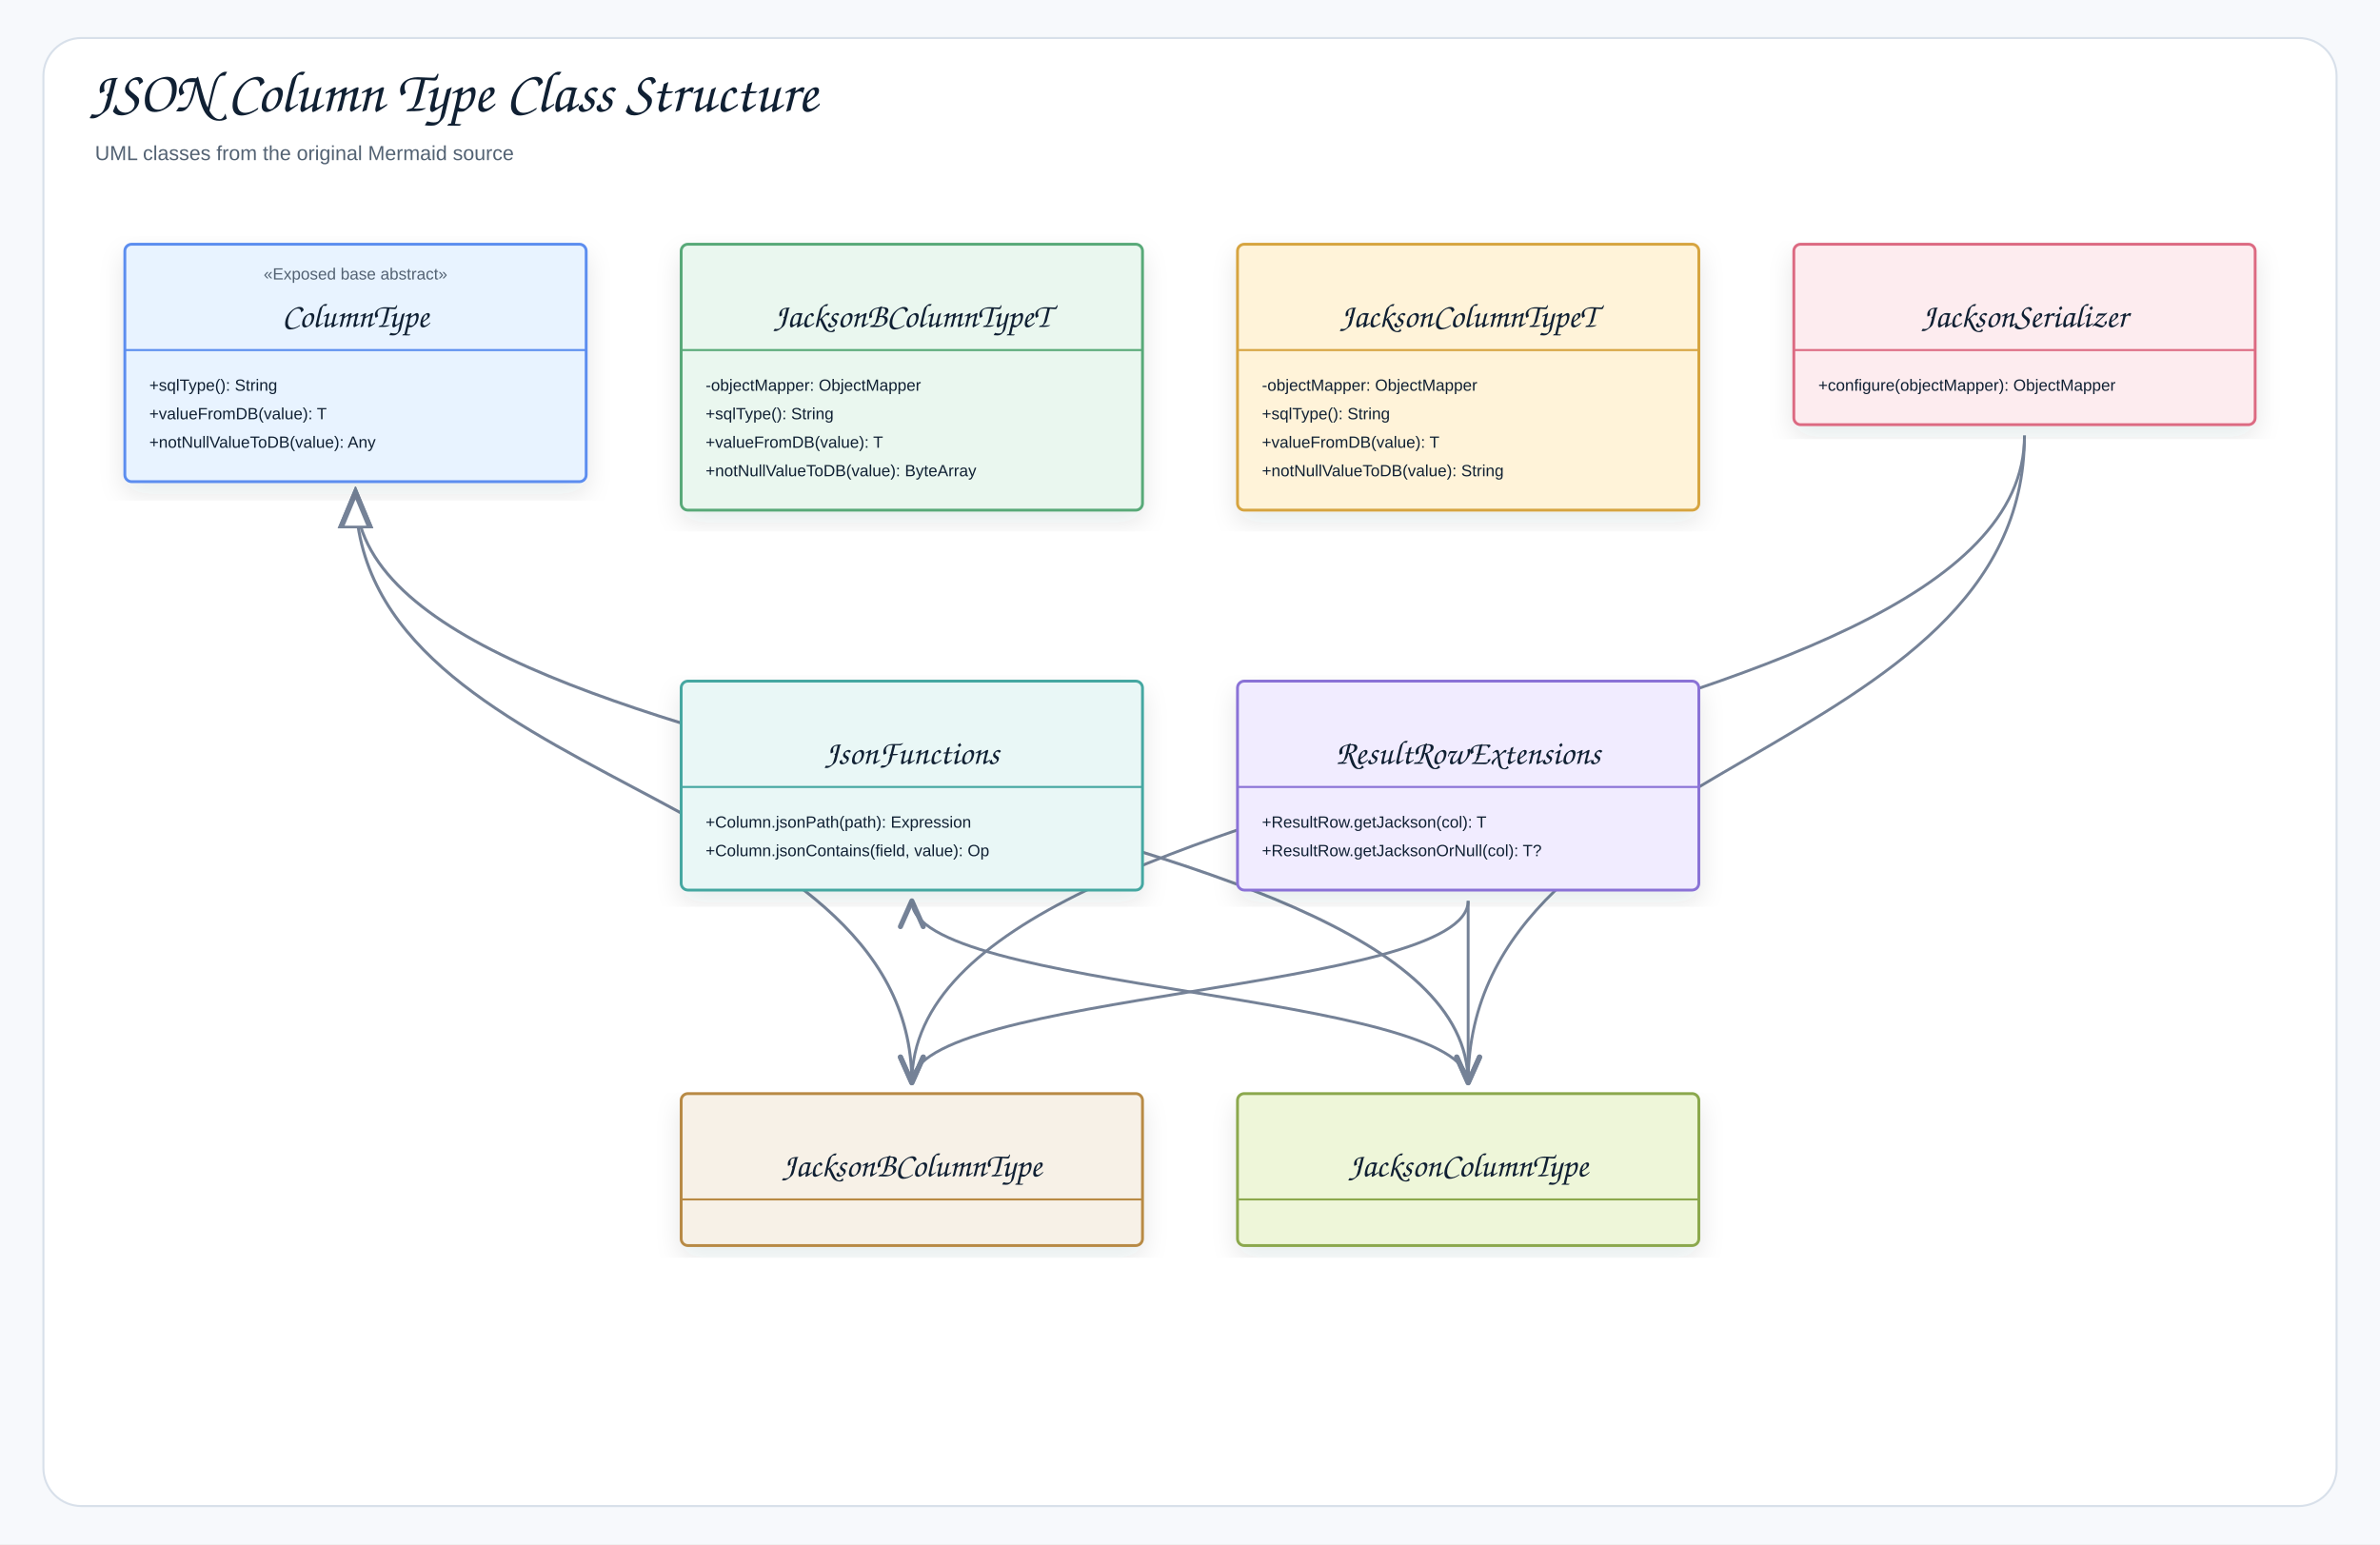
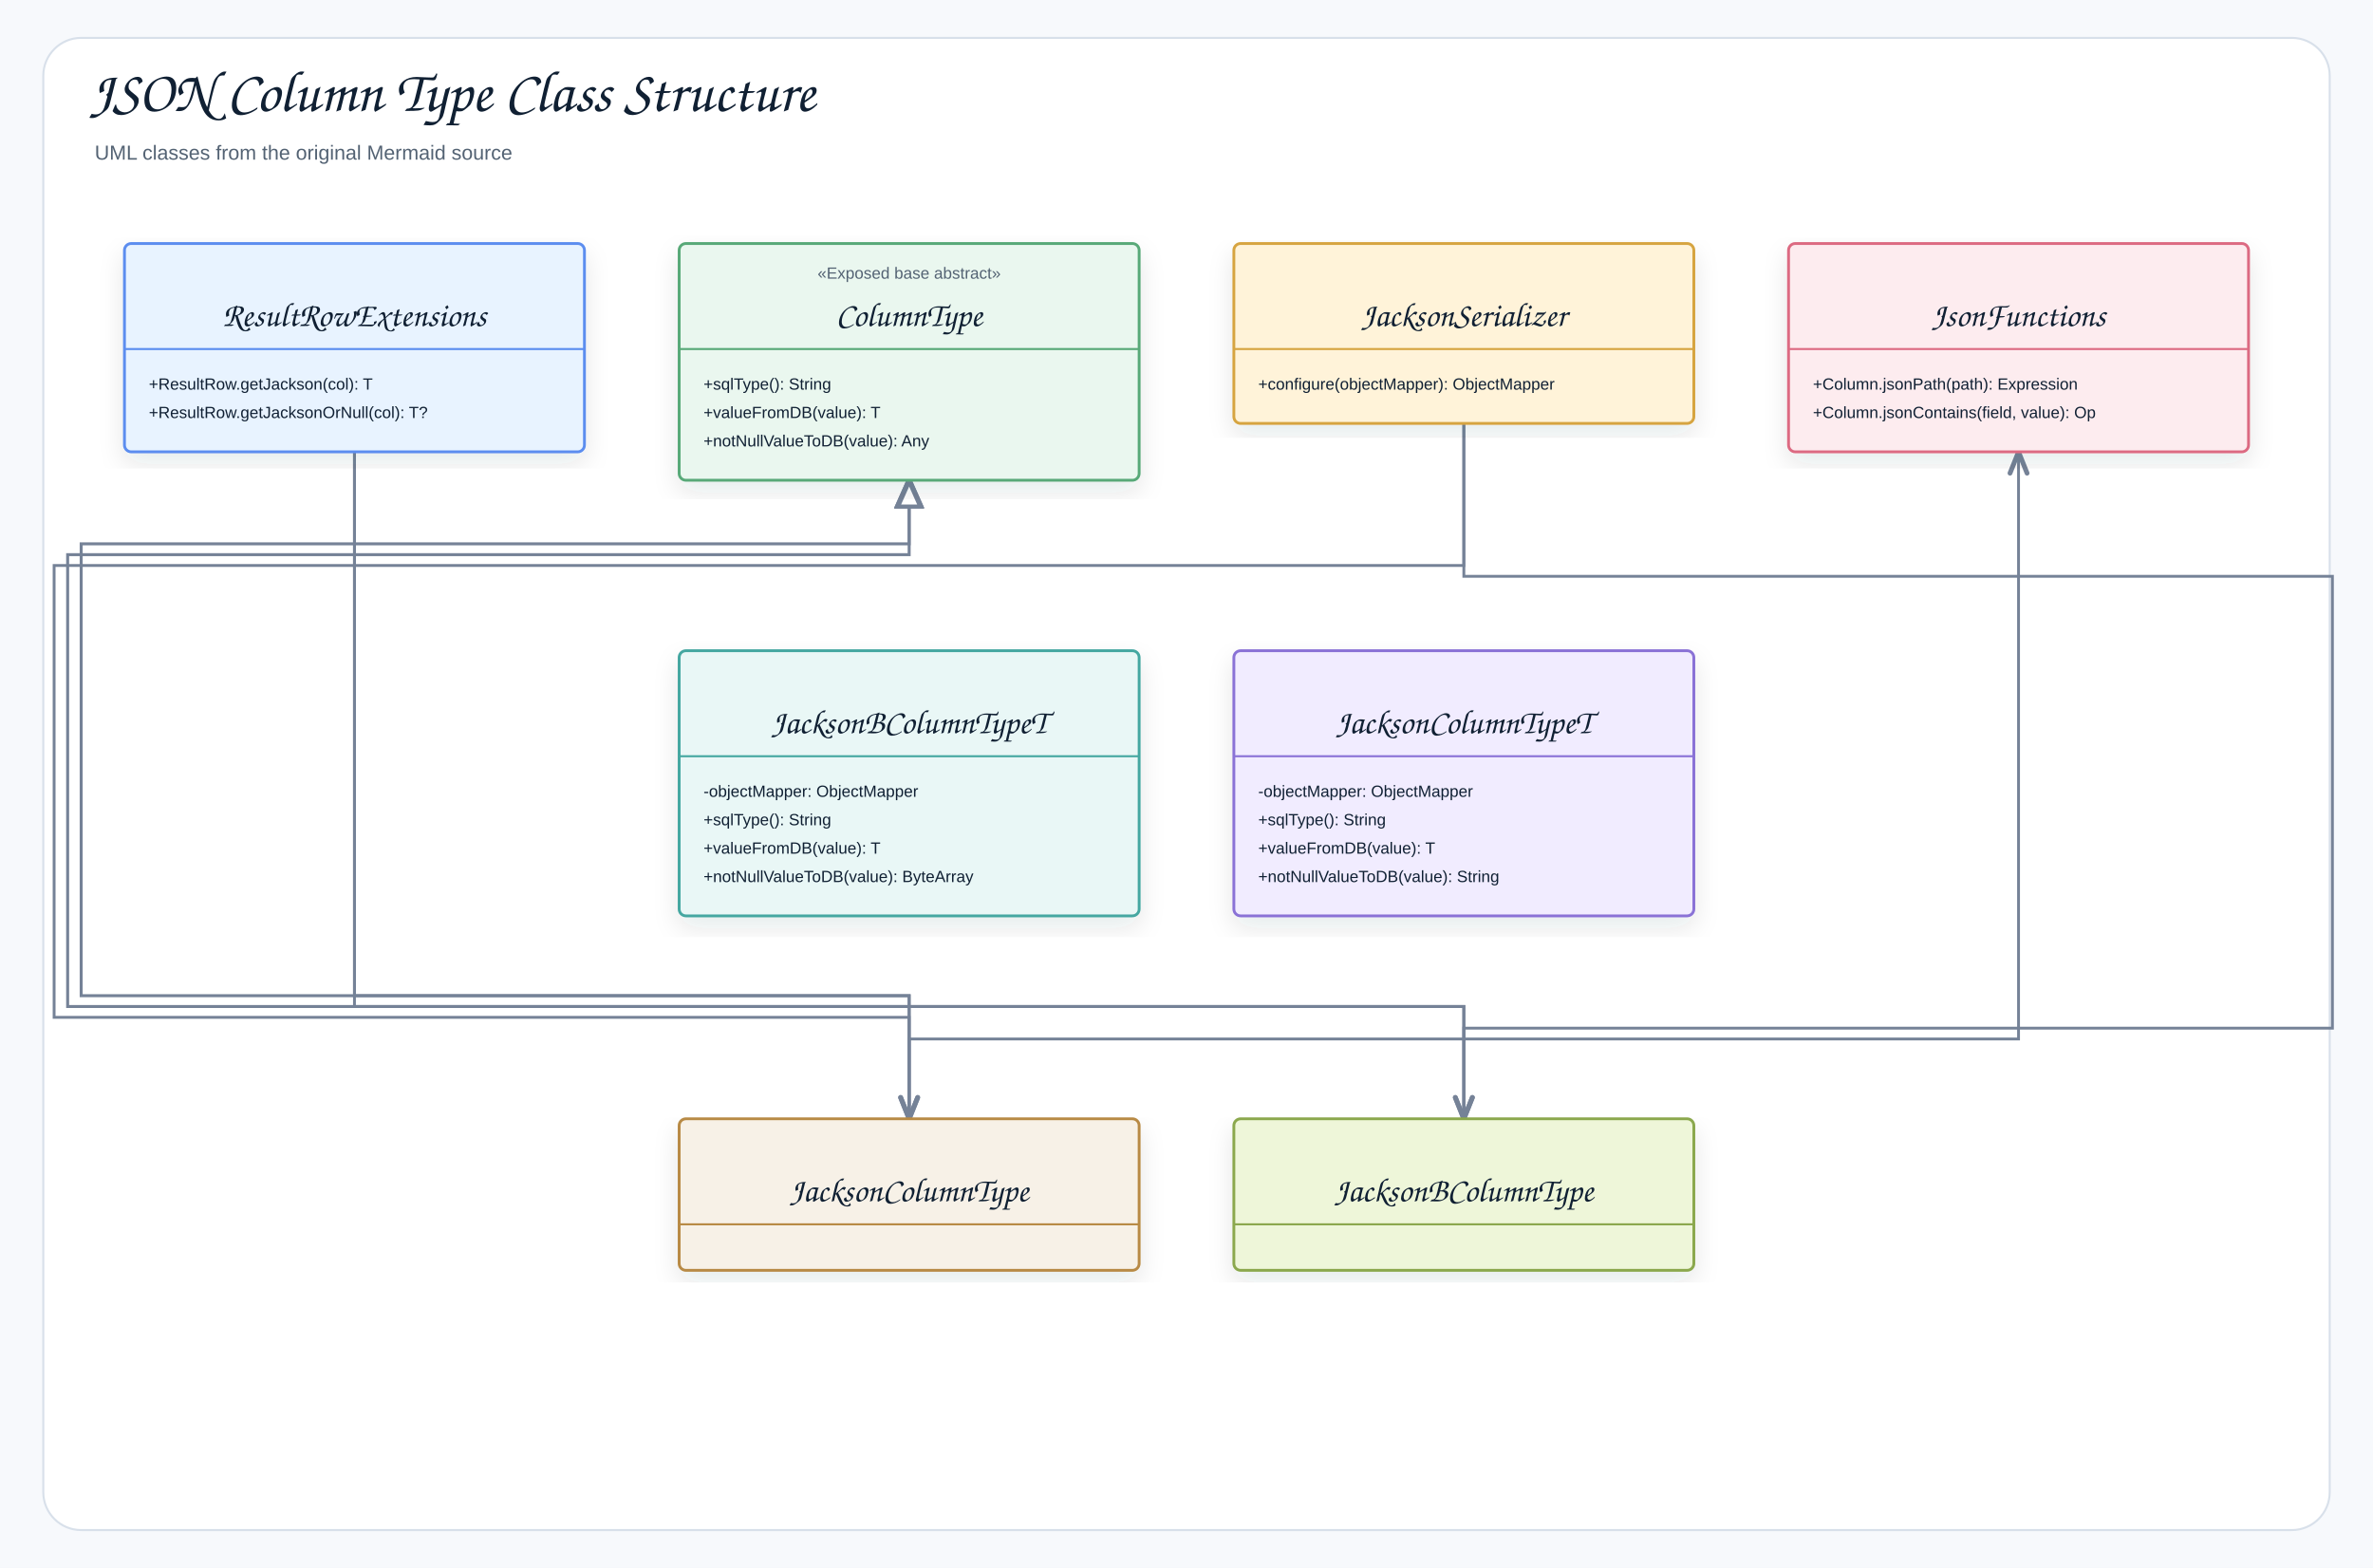
- <svg xmlns="http://www.w3.org/2000/svg" width="1754" height="1138" viewBox="0 0 1754 1138" role="img" aria-label="JSON Column Type Class Structure">
+ <svg xmlns="http://www.w3.org/2000/svg" width="1754" height="1159" viewBox="0 0 1754 1159" role="img" aria-label="JSON Column Type Class Structure">
  <defs>
    <filter id="shadow" x="-8%" y="-8%" width="116%" height="116%">
      <feDropShadow dx="0" dy="8" stdDeviation="9" flood-color="#1f2937" flood-opacity="0.10" />
    </filter>
-     <marker id="openArrow" markerWidth="12" markerHeight="10" refX="10" refY="5" orient="auto" markerUnits="strokeWidth">
-       <path d="M 1 1 L 10 5 L 1 9" fill="none" stroke="#758297" stroke-width="1.8" stroke-linecap="round" stroke-linejoin="round" />
+     <marker id="openArrow" markerWidth="10" markerHeight="8" refX="8.5" refY="4" orient="auto" markerUnits="strokeWidth">
+       <path d="M 1 1 L 8.5 4 L 1 7" fill="none" stroke="#758297" stroke-width="1.7" stroke-linecap="round" stroke-linejoin="round" />
    </marker>
-     <marker id="inherit" markerWidth="14" markerHeight="12" refX="12" refY="6" orient="auto" markerUnits="strokeWidth">
-       <path d="M 0 1 L 12 6 L 0 11 Z" fill="#ffffff" stroke="#758297" stroke-width="1.8" />
+     <marker id="inherit" markerWidth="11" markerHeight="10" refX="9.5" refY="5" orient="auto" markerUnits="strokeWidth">
+       <path d="M 0.5 1 L 9.5 5 L 0.5 9 Z" fill="#ffffff" stroke="#758297" stroke-width="1.7" />
    </marker>
    <style>
    .canvas{fill:#f7f9fc}.frame{fill:#fff;stroke:#d8e0ea;stroke-width:1.5}
    .title{font-family:"Architects Daughter","Comic Sans MS","Comic Sans",cursive;font-size:43px;font-weight:400;fill:#102033}
    .subtitle{font-family:"Comic Sans MS","Comic Sans","Comic Neue",Arial,sans-serif;font-size:15px;font-weight:400;fill:#536273}
    .label{font-family:"Architects Daughter","Comic Sans MS","Comic Sans",cursive;font-size:25px;font-weight:400;fill:#102033}
    .smallLabel{font-family:"Architects Daughter","Comic Sans MS","Comic Sans",cursive;font-size:21px;font-weight:400;fill:#102033}
    .mono{font-family:"Comic Sans MS","Comic Sans","Comic Neue",Arial,sans-serif;font-size:12px;font-weight:400;fill:#102033}
    .small{font-family:"Comic Sans MS","Comic Sans","Comic Neue",Arial,sans-serif;font-size:12px;font-weight:400;fill:#536273}
    .strong{font-family:"Comic Sans MS","Comic Sans","Comic Neue",Arial,sans-serif;font-size:13px;font-weight:400;fill:#102033}
    .card{stroke-width:2.1;filter:url(#shadow)}.compartment{stroke-width:1.5;fill:none}
    .line{stroke:#758297;stroke-width:2.1;fill:none;marker-end:url(#openArrow)}
    .plainLine{stroke:#758297;stroke-width:2.1;fill:none}
    .dashed{stroke:#758297;stroke-width:2.1;stroke-dasharray:7 6;fill:none;marker-end:url(#openArrow)}
    .inheritLine{stroke:#758297;stroke-width:2.2;fill:none;marker-end:url(#inherit)}
    .implLine{stroke:#758297;stroke-width:2.2;stroke-dasharray:8 7;fill:none;marker-end:url(#inherit)}
  </style>
  </defs>
-   <rect class="canvas" width="1754" height="1138" />
-   <rect class="frame" x="32" y="28" width="1690" height="1082" rx="28" />
+   <rect class="canvas" width="1754" height="1159" />
+   <rect class="frame" x="32" y="28" width="1690" height="1103" rx="28" />
  <text class="title" x="66" y="82">JSON Column Type Class Structure</text>
  <text class="subtitle" x="70" y="118">UML classes from the original Mermaid source</text>
-   <path class="line" d="M1082 664 C1082 731 672 731 672 798" />
-   <path class="line" d="M1082 664 C1082 731 1082 731 1082 798" />
-   <path class="line" d="M1082 798 C1082 731 672 731 672 664" />
-   <path class="line" d="M1492 321 C1492 559.5 672 559.5 672 798" />
-   <path class="line" d="M1492 321 C1492 559.5 1082 559.5 1082 798" />
-   <path class="inheritLine" d="M672 798 C672 580.5 262 580.5 262 363" />
-   <path class="inheritLine" d="M1082 798 C1082 580.5 262 580.5 262 363" />
+   <path class="line" d="M262 334 L262 744 L1082 744 L1082 827" />
+   <path class="line" d="M262 334 L262 736 L672 736 L672 827" />
+   <path class="line" d="M672 827 L672 768 L1492 768 L1492 334" />
+   <path class="line" d="M1082 313 L1082 426 L1724 426 L1724 760 L1082 760 L1082 827" />
+   <path class="line" d="M1082 313 L1082 418 L40 418 L40 752 L672 752 L672 827" />
+   <path class="inheritLine" d="M1082 827 L1082 744 L50 744 L50 410 L672 410 L672 355" />
+   <path class="inheritLine" d="M672 827 L672 736 L60 736 L60 402 L672 402 L672 355" />
  <g transform="translate(92,180)">
-     <rect class="card" x="0" y="0" width="340" height="175" rx="5" fill="#E8F3FF" stroke="#5B8DEF" />
+     <rect class="card" x="0" y="0" width="340" height="154" rx="5" fill="#E8F3FF" stroke="#5B8DEF" />
    <line class="compartment" x1="0" y1="78" x2="340" y2="78" stroke="#5B8DEF" />
+     <text class="small" x="170" y="26" text-anchor="middle" />
+     <text class="label" x="170" y="61" text-anchor="middle">ResultRowExtensions</text>
+     <text class="mono" x="18" y="108">+ResultRow.getJackson(col): T</text>
+     <text class="mono" x="18" y="129">+ResultRow.getJacksonOrNull(col): T?</text>
+   </g>
+   <g transform="translate(502,180)">
+     <rect class="card" x="0" y="0" width="340" height="175" rx="5" fill="#EAF7EF" stroke="#58A978" />
+     <line class="compartment" x1="0" y1="78" x2="340" y2="78" stroke="#58A978" />
    <text class="small" x="170" y="26" text-anchor="middle">«Exposed base abstract»</text>
    <text class="label" x="170" y="61" text-anchor="middle">ColumnType</text>
    <text class="mono" x="18" y="108">+sqlType(): String</text>
    <text class="mono" x="18" y="129">+valueFromDB(value): T</text>
    <text class="mono" x="18" y="150">+notNullValueToDB(value): Any</text>
  </g>
-   <g transform="translate(502,180)">
-     <rect class="card" x="0" y="0" width="340" height="196" rx="5" fill="#EAF7EF" stroke="#58A978" />
-     <line class="compartment" x1="0" y1="78" x2="340" y2="78" stroke="#58A978" />
+   <g transform="translate(912,180)">
+     <rect class="card" x="0" y="0" width="340" height="133" rx="5" fill="#FFF3D9" stroke="#D6A441" />
+     <line class="compartment" x1="0" y1="78" x2="340" y2="78" stroke="#D6A441" />
+     <text class="small" x="170" y="26" text-anchor="middle" />
+     <text class="label" x="170" y="61" text-anchor="middle">JacksonSerializer</text>
+     <text class="mono" x="18" y="108">+configure(objectMapper): ObjectMapper</text>
+   </g>
+   <g transform="translate(1322,180)">
+     <rect class="card" x="0" y="0" width="340" height="154" rx="5" fill="#FDECEF" stroke="#DC6B82" />
+     <line class="compartment" x1="0" y1="78" x2="340" y2="78" stroke="#DC6B82" />
+     <text class="small" x="170" y="26" text-anchor="middle" />
+     <text class="label" x="170" y="61" text-anchor="middle">JsonFunctions</text>
+     <text class="mono" x="18" y="108">+Column.jsonPath(path): Expression</text>
+     <text class="mono" x="18" y="129">+Column.jsonContains(field, value): Op</text>
+   </g>
+   <g transform="translate(502,481)">
+     <rect class="card" x="0" y="0" width="340" height="196" rx="5" fill="#E9F7F6" stroke="#45A7A1" />
+     <line class="compartment" x1="0" y1="78" x2="340" y2="78" stroke="#45A7A1" />
    <text class="small" x="170" y="26" text-anchor="middle" />
    <text class="label" x="170" y="61" text-anchor="middle">JacksonBColumnTypeT</text>
    <text class="mono" x="18" y="108">-objectMapper: ObjectMapper</text>
    <text class="mono" x="18" y="129">+sqlType(): String</text>
    <text class="mono" x="18" y="150">+valueFromDB(value): T</text>
    <text class="mono" x="18" y="171">+notNullValueToDB(value): ByteArray</text>
  </g>
-   <g transform="translate(912,180)">
-     <rect class="card" x="0" y="0" width="340" height="196" rx="5" fill="#FFF3D9" stroke="#D6A441" />
-     <line class="compartment" x1="0" y1="78" x2="340" y2="78" stroke="#D6A441" />
+   <g transform="translate(912,481)">
+     <rect class="card" x="0" y="0" width="340" height="196" rx="5" fill="#F1ECFF" stroke="#8A72D6" />
+     <line class="compartment" x1="0" y1="78" x2="340" y2="78" stroke="#8A72D6" />
    <text class="small" x="170" y="26" text-anchor="middle" />
    <text class="label" x="170" y="61" text-anchor="middle">JacksonColumnTypeT</text>
    <text class="mono" x="18" y="108">-objectMapper: ObjectMapper</text>
    <text class="mono" x="18" y="129">+sqlType(): String</text>
    <text class="mono" x="18" y="150">+valueFromDB(value): T</text>
    <text class="mono" x="18" y="171">+notNullValueToDB(value): String</text>
  </g>
-   <g transform="translate(1322,180)">
-     <rect class="card" x="0" y="0" width="340" height="133" rx="5" fill="#FDECEF" stroke="#DC6B82" />
-     <line class="compartment" x1="0" y1="78" x2="340" y2="78" stroke="#DC6B82" />
-     <text class="small" x="170" y="26" text-anchor="middle" />
-     <text class="label" x="170" y="61" text-anchor="middle">JacksonSerializer</text>
-     <text class="mono" x="18" y="108">+configure(objectMapper): ObjectMapper</text>
-   </g>
-   <g transform="translate(502,502)">
-     <rect class="card" x="0" y="0" width="340" height="154" rx="5" fill="#E9F7F6" stroke="#45A7A1" />
-     <line class="compartment" x1="0" y1="78" x2="340" y2="78" stroke="#45A7A1" />
-     <text class="small" x="170" y="26" text-anchor="middle" />
-     <text class="label" x="170" y="61" text-anchor="middle">JsonFunctions</text>
-     <text class="mono" x="18" y="108">+Column.jsonPath(path): Expression</text>
-     <text class="mono" x="18" y="129">+Column.jsonContains(field, value): Op</text>
-   </g>
-   <g transform="translate(912,502)">
-     <rect class="card" x="0" y="0" width="340" height="154" rx="5" fill="#F1ECFF" stroke="#8A72D6" />
-     <line class="compartment" x1="0" y1="78" x2="340" y2="78" stroke="#8A72D6" />
-     <text class="small" x="170" y="26" text-anchor="middle" />
-     <text class="label" x="170" y="61" text-anchor="middle">ResultRowExtensions</text>
-     <text class="mono" x="18" y="108">+ResultRow.getJackson(col): T</text>
-     <text class="mono" x="18" y="129">+ResultRow.getJacksonOrNull(col): T?</text>
-   </g>
-   <g transform="translate(502,806)">
+   <g transform="translate(502,827)">
    <rect class="card" x="0" y="0" width="340" height="112" rx="5" fill="#F7F1E7" stroke="#B88A44" />
    <line class="compartment" x1="0" y1="78" x2="340" y2="78" stroke="#B88A44" />
    <text class="small" x="170" y="26" text-anchor="middle" />
-     <text class="label" x="170" y="61" text-anchor="middle">JacksonBColumnType</text>
+     <text class="label" x="170" y="61" text-anchor="middle">JacksonColumnType</text>
  </g>
-   <g transform="translate(912,806)">
+   <g transform="translate(912,827)">
    <rect class="card" x="0" y="0" width="340" height="112" rx="5" fill="#EEF6D9" stroke="#8BA84D" />
    <line class="compartment" x1="0" y1="78" x2="340" y2="78" stroke="#8BA84D" />
    <text class="small" x="170" y="26" text-anchor="middle" />
-     <text class="label" x="170" y="61" text-anchor="middle">JacksonColumnType</text>
+     <text class="label" x="170" y="61" text-anchor="middle">JacksonBColumnType</text>
  </g>
</svg>
